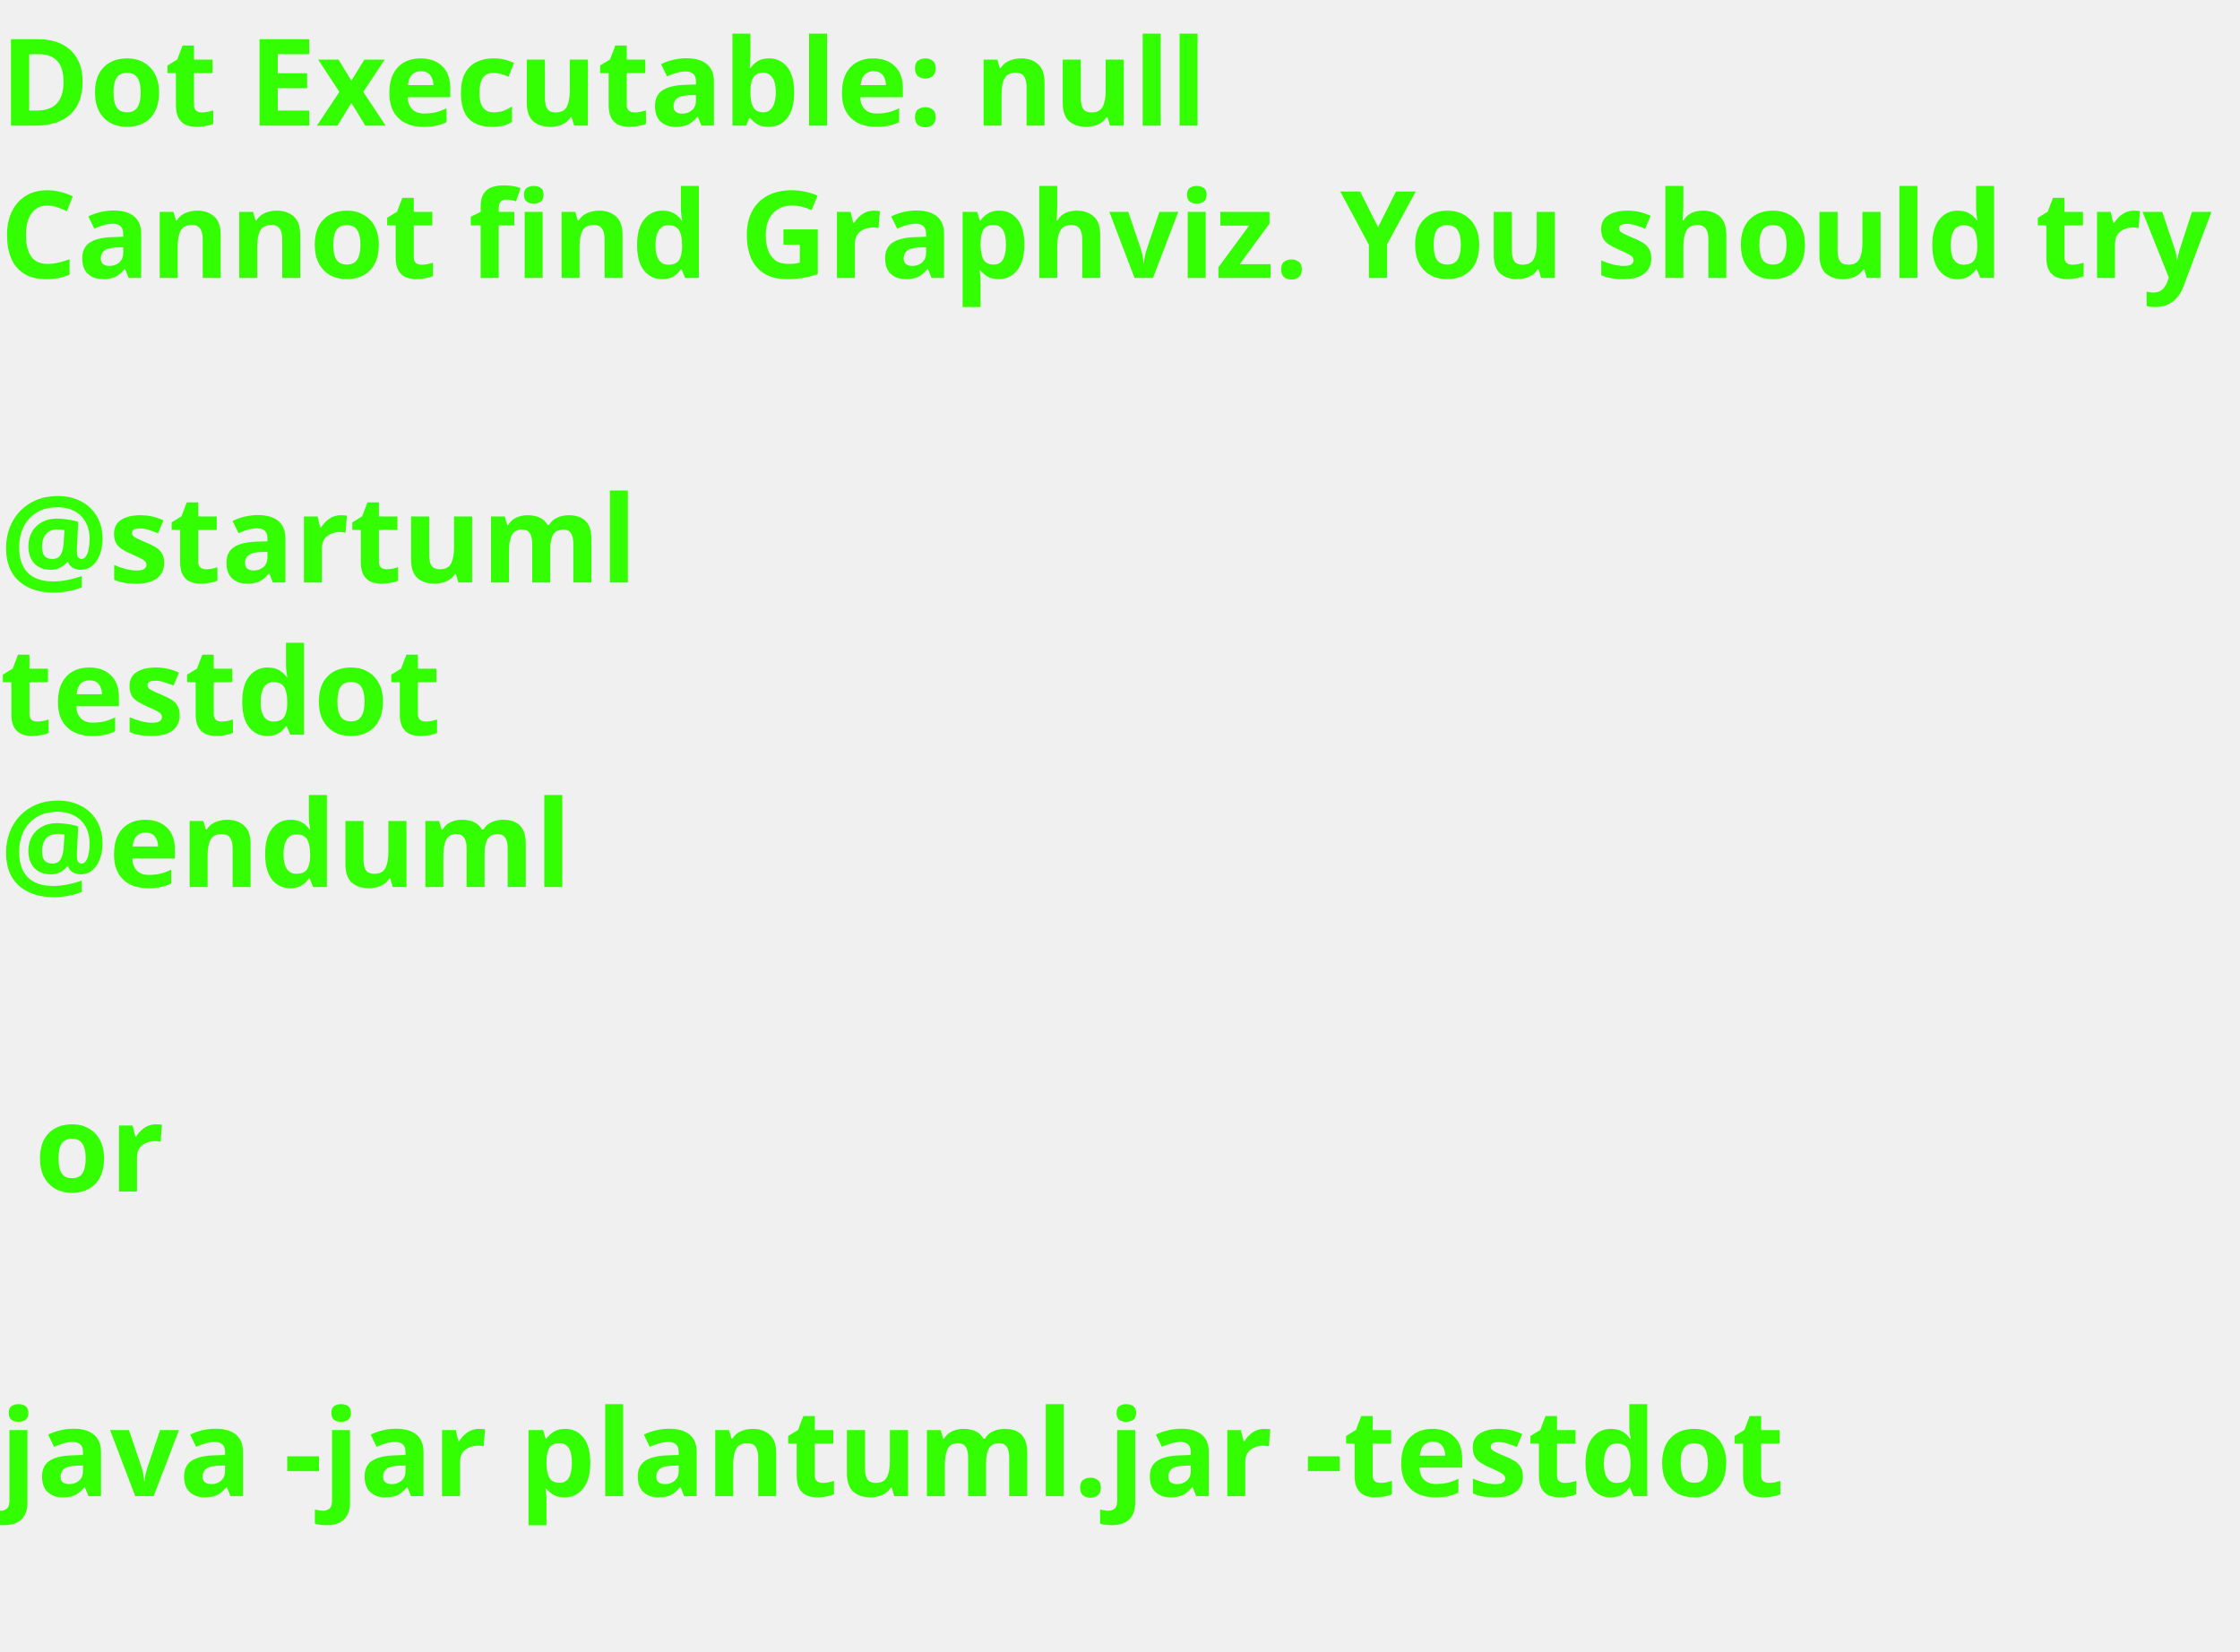
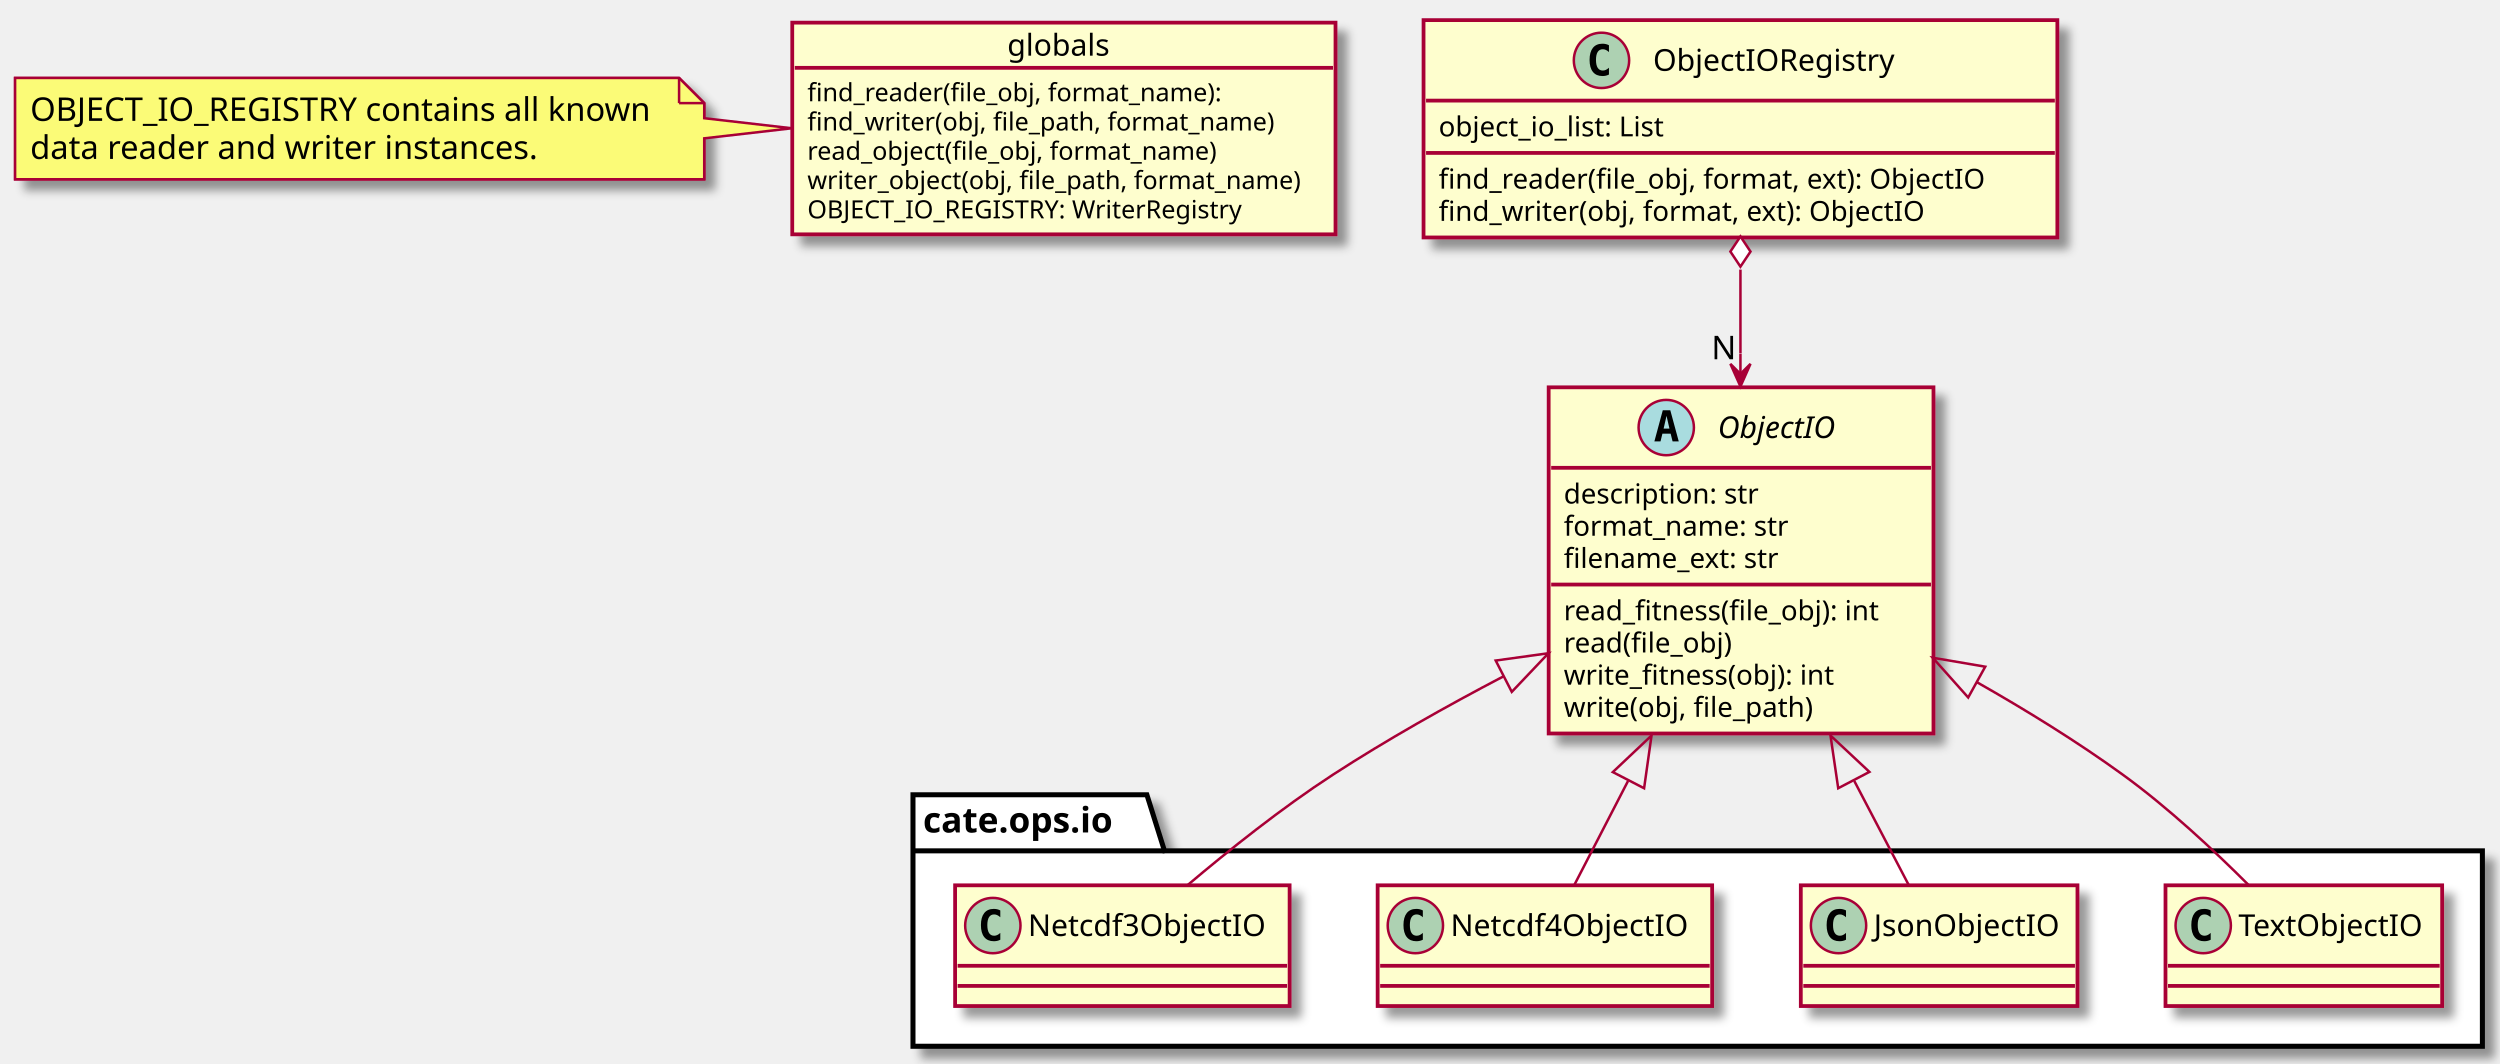
- <svg xmlns="http://www.w3.org/2000/svg" height="191px" style="width:259px;height:191px;background:#000000;" version="1.1" viewBox="0 0 259 191" width="259px">
-   <defs />
+ <svg xmlns="http://www.w3.org/2000/svg" height="423px" style="width:994px;height:423px;" version="1.1" viewBox="0 0 994 423" width="994px">
+   <defs>
+     <filter height="300%" id="f1" width="300%" x="-1" y="-1">
+       <feGaussianBlur result="blurOut" stdDeviation="2.0" />
+       <feColorMatrix in="blurOut" result="blurOut2" type="matrix" values="0 0 0 0 0 0 0 0 0 0 0 0 0 0 0 0 0 0 .4 0" />
+       <feOffset dx="4.0" dy="4.0" in="blurOut2" result="blurOut3" />
+       <feBlend in="SourceGraphic" in2="blurOut3" mode="normal" />
+     </filter>
+   </defs>
  <g>
-     <text fill="#33FF02" font-family="sans-serif" font-size="14" font-weight="bold" lengthAdjust="spacingAndGlyphs" textLength="140" x="0" y="14.533">Dot Executable: null</text>
-     <text fill="#33FF02" font-family="sans-serif" font-size="14" font-weight="bold" lengthAdjust="spacingAndGlyphs" textLength="258" x="0" y="32.143">Cannot find Graphviz. You should try</text>
-     <text fill="#33FF02" font-family="sans-serif" font-size="14" font-weight="bold" lengthAdjust="spacingAndGlyphs" textLength="0" x="4" y="49.752" />
-     <text fill="#33FF02" font-family="sans-serif" font-size="14" font-weight="bold" lengthAdjust="spacingAndGlyphs" textLength="71" x="0" y="67.361">@startuml</text>
-     <text fill="#33FF02" font-family="sans-serif" font-size="14" font-weight="bold" lengthAdjust="spacingAndGlyphs" textLength="50" x="0" y="84.971">testdot</text>
-     <text fill="#33FF02" font-family="sans-serif" font-size="14" font-weight="bold" lengthAdjust="spacingAndGlyphs" textLength="66" x="0" y="102.58">@enduml</text>
-     <text fill="#33FF02" font-family="sans-serif" font-size="14" font-weight="bold" lengthAdjust="spacingAndGlyphs" textLength="0" x="4" y="120.189" />
-     <text fill="#33FF02" font-family="sans-serif" font-size="14" font-weight="bold" lengthAdjust="spacingAndGlyphs" textLength="15" x="4" y="137.799">or</text>
-     <text fill="#33FF02" font-family="sans-serif" font-size="14" font-weight="bold" lengthAdjust="spacingAndGlyphs" textLength="0" x="4" y="155.408" />
-     <text fill="#33FF02" font-family="sans-serif" font-size="14" font-weight="bold" lengthAdjust="spacingAndGlyphs" textLength="201" x="0" y="173.018">java -jar plantuml.jar -testdot</text>
-     <text fill="#33FF02" font-family="sans-serif" font-size="14" font-weight="bold" lengthAdjust="spacingAndGlyphs" textLength="0" x="4" y="190.627" />
+     <polygon fill="#FFFFFF" filter="url(#f1)" points="363,316,456,316,463,338.297,987,338.297,987,416,363,416,363,316" style="stroke: #000000; stroke-width: 2.0;" />
+     <line style="stroke: #000000; stroke-width: 2.0;" x1="363" x2="463" y1="338.297" y2="338.297" />
+     <text fill="#000000" font-family="sans-serif" font-size="14" font-weight="bold" lengthAdjust="spacingAndGlyphs" textLength="87" x="367" y="330.995">cate.ops.io</text>
+     <rect fill="#FEFECE" filter="url(#f1)" height="48" style="stroke: #A80036; stroke-width: 1.5;" width="110" x="861" y="352" />
+     <ellipse cx="876" cy="368" fill="#ADD1B2" rx="11" ry="11" style="stroke: #A80036; stroke-width: 1.0;" />
+     <path d="M878.969,373.641 Q878.391,373.938 877.75,374.086 Q877.109,374.234 876.406,374.234 Q873.906,374.234 872.586,372.586 Q871.266,370.938 871.266,367.812 Q871.266,364.688 872.586,363.031 Q873.906,361.375 876.406,361.375 Q877.109,361.375 877.758,361.531 Q878.406,361.688 878.969,361.984 L878.969,364.703 Q878.344,364.125 877.75,363.852 Q877.156,363.578 876.531,363.578 Q875.188,363.578 874.5,364.648 Q873.812,365.719 873.812,367.812 Q873.812,369.906 874.5,370.977 Q875.188,372.047 876.531,372.047 Q877.156,372.047 877.75,371.773 Q878.344,371.5 878.969,370.922 L878.969,373.641 Z " />
+     <text fill="#000000" font-family="sans-serif" font-size="12" lengthAdjust="spacingAndGlyphs" textLength="78" x="890" y="372.154">TextObjectIO</text>
+     <line style="stroke: #A80036; stroke-width: 1.5;" x1="862" x2="970" y1="384" y2="384" />
+     <line style="stroke: #A80036; stroke-width: 1.5;" x1="862" x2="970" y1="392" y2="392" />
+     <rect fill="#FEFECE" filter="url(#f1)" height="48" style="stroke: #A80036; stroke-width: 1.5;" width="110" x="716" y="352" />
+     <ellipse cx="731" cy="368" fill="#ADD1B2" rx="11" ry="11" style="stroke: #A80036; stroke-width: 1.0;" />
+     <path d="M733.969,373.641 Q733.391,373.938 732.75,374.086 Q732.109,374.234 731.406,374.234 Q728.906,374.234 727.586,372.586 Q726.266,370.938 726.266,367.812 Q726.266,364.688 727.586,363.031 Q728.906,361.375 731.406,361.375 Q732.109,361.375 732.758,361.531 Q733.406,361.688 733.969,361.984 L733.969,364.703 Q733.344,364.125 732.75,363.852 Q732.156,363.578 731.531,363.578 Q730.188,363.578 729.5,364.648 Q728.812,365.719 728.812,367.812 Q728.812,369.906 729.5,370.977 Q730.188,372.047 731.531,372.047 Q732.156,372.047 732.75,371.773 Q733.344,371.5 733.969,370.922 L733.969,373.641 Z " />
+     <text fill="#000000" font-family="sans-serif" font-size="12" lengthAdjust="spacingAndGlyphs" textLength="78" x="745" y="372.154">JsonObjectIO</text>
+     <line style="stroke: #A80036; stroke-width: 1.5;" x1="717" x2="825" y1="384" y2="384" />
+     <line style="stroke: #A80036; stroke-width: 1.5;" x1="717" x2="825" y1="392" y2="392" />
+     <rect fill="#FEFECE" filter="url(#f1)" height="48" style="stroke: #A80036; stroke-width: 1.5;" width="133" x="547.75" y="352" />
+     <ellipse cx="562.75" cy="368" fill="#ADD1B2" rx="11" ry="11" style="stroke: #A80036; stroke-width: 1.0;" />
+     <path d="M565.719,373.641 Q565.141,373.938 564.5,374.086 Q563.859,374.234 563.156,374.234 Q560.656,374.234 559.336,372.586 Q558.016,370.938 558.016,367.812 Q558.016,364.688 559.336,363.031 Q560.656,361.375 563.156,361.375 Q563.859,361.375 564.508,361.531 Q565.156,361.688 565.719,361.984 L565.719,364.703 Q565.094,364.125 564.5,363.852 Q563.906,363.578 563.281,363.578 Q561.938,363.578 561.25,364.648 Q560.562,365.719 560.562,367.812 Q560.562,369.906 561.25,370.977 Q561.938,372.047 563.281,372.047 Q563.906,372.047 564.5,371.773 Q565.094,371.5 565.719,370.922 L565.719,373.641 Z " />
+     <text fill="#000000" font-family="sans-serif" font-size="12" lengthAdjust="spacingAndGlyphs" textLength="101" x="576.75" y="372.154">Netcdf4ObjectIO</text>
+     <line style="stroke: #A80036; stroke-width: 1.5;" x1="548.75" x2="679.75" y1="384" y2="384" />
+     <line style="stroke: #A80036; stroke-width: 1.5;" x1="548.75" x2="679.75" y1="392" y2="392" />
+     <rect fill="#FEFECE" filter="url(#f1)" height="48" style="stroke: #A80036; stroke-width: 1.5;" width="133" x="379.75" y="352" />
+     <ellipse cx="394.75" cy="368" fill="#ADD1B2" rx="11" ry="11" style="stroke: #A80036; stroke-width: 1.0;" />
+     <path d="M397.719,373.641 Q397.141,373.938 396.5,374.086 Q395.859,374.234 395.156,374.234 Q392.656,374.234 391.336,372.586 Q390.016,370.938 390.016,367.812 Q390.016,364.688 391.336,363.031 Q392.656,361.375 395.156,361.375 Q395.859,361.375 396.508,361.531 Q397.156,361.688 397.719,361.984 L397.719,364.703 Q397.094,364.125 396.5,363.852 Q395.906,363.578 395.281,363.578 Q393.938,363.578 393.25,364.648 Q392.562,365.719 392.562,367.812 Q392.562,369.906 393.25,370.977 Q393.938,372.047 395.281,372.047 Q395.906,372.047 396.5,371.773 Q397.094,371.5 397.719,370.922 L397.719,373.641 Z " />
+     <text fill="#000000" font-family="sans-serif" font-size="12" lengthAdjust="spacingAndGlyphs" textLength="101" x="408.75" y="372.154">Netcdf3ObjectIO</text>
+     <line style="stroke: #A80036; stroke-width: 1.5;" x1="380.75" x2="511.75" y1="384" y2="384" />
+     <line style="stroke: #A80036; stroke-width: 1.5;" x1="380.75" x2="511.75" y1="392" y2="392" />
+     <rect fill="#FEFECE" filter="url(#f1)" height="86.414" style="stroke: #A80036; stroke-width: 1.5;" width="252" x="566" y="8" />
+     <ellipse cx="636.75" cy="24" fill="#ADD1B2" rx="11" ry="11" style="stroke: #A80036; stroke-width: 1.0;" />
+     <path d="M639.719,29.641 Q639.141,29.938 638.5,30.086 Q637.859,30.234 637.156,30.234 Q634.656,30.234 633.336,28.586 Q632.016,26.938 632.016,23.812 Q632.016,20.688 633.336,19.031 Q634.656,17.375 637.156,17.375 Q637.859,17.375 638.508,17.531 Q639.156,17.688 639.719,17.984 L639.719,20.703 Q639.094,20.125 638.5,19.852 Q637.906,19.578 637.281,19.578 Q635.938,19.578 635.25,20.648 Q634.562,21.719 634.562,23.812 Q634.562,25.906 635.25,26.977 Q635.938,28.047 637.281,28.047 Q637.906,28.047 638.5,27.773 Q639.094,27.5 639.719,26.922 L639.719,29.641 Z " />
+     <text fill="#000000" font-family="sans-serif" font-size="12" lengthAdjust="spacingAndGlyphs" textLength="102" x="657.25" y="28.154">ObjectIORegistry</text>
+     <line style="stroke: #A80036; stroke-width: 1.5;" x1="567" x2="817" y1="40" y2="40" />
+     <text fill="#000000" font-family="sans-serif" font-size="11" lengthAdjust="spacingAndGlyphs" textLength="101" x="572" y="54.21">object_io_list: List</text>
+     <line style="stroke: #A80036; stroke-width: 1.5;" x1="567" x2="817" y1="60.805" y2="60.805" />
+     <text fill="#000000" font-family="sans-serif" font-size="11" lengthAdjust="spacingAndGlyphs" textLength="240" x="572" y="75.015">find_reader(file_obj, format, ext): ObjectIO</text>
+     <text fill="#000000" font-family="sans-serif" font-size="11" lengthAdjust="spacingAndGlyphs" textLength="212" x="572" y="87.82">find_writer(obj, format, ext): ObjectIO</text>
+     <rect fill="#FEFECE" filter="url(#f1)" height="137.633" style="stroke: #A80036; stroke-width: 1.5;" width="153" x="615.75" y="154" />
+     <ellipse cx="662.5" cy="170" fill="#A9DCDF" rx="11" ry="11" style="stroke: #A80036; stroke-width: 1.0;" />
+     <path d="M662.609,165.344 L661.453,170.422 L663.781,170.422 L662.609,165.344 Z M661.125,163.109 L664.109,163.109 L667.469,175.5 L665.016,175.5 L664.25,172.438 L660.969,172.438 L660.219,175.5 L657.781,175.5 L661.125,163.109 Z " />
+     <text fill="#000000" font-family="sans-serif" font-size="12" font-style="italic" lengthAdjust="spacingAndGlyphs" textLength="51" x="683" y="174.154">ObjectIO</text>
+     <line style="stroke: #A80036; stroke-width: 1.5;" x1="616.75" x2="767.75" y1="186" y2="186" />
+     <text fill="#000000" font-family="sans-serif" font-size="11" lengthAdjust="spacingAndGlyphs" textLength="87" x="621.75" y="200.21">description: str</text>
+     <text fill="#000000" font-family="sans-serif" font-size="11" lengthAdjust="spacingAndGlyphs" textLength="100" x="621.75" y="213.015">format_name: str</text>
+     <text fill="#000000" font-family="sans-serif" font-size="11" lengthAdjust="spacingAndGlyphs" textLength="96" x="621.75" y="225.82">filename_ext: str</text>
+     <line style="stroke: #A80036; stroke-width: 1.5;" x1="616.75" x2="767.75" y1="232.414" y2="232.414" />
+     <text fill="#000000" font-family="sans-serif" font-size="11" lengthAdjust="spacingAndGlyphs" textLength="141" x="621.75" y="246.625">read_fitness(file_obj): int</text>
+     <text fill="#000000" font-family="sans-serif" font-size="11" lengthAdjust="spacingAndGlyphs" textLength="74" x="621.75" y="259.429">read(file_obj)</text>
+     <text fill="#000000" font-family="sans-serif" font-size="11" lengthAdjust="spacingAndGlyphs" textLength="120" x="621.75" y="272.234">write_fitness(obj): int</text>
+     <text fill="#000000" font-family="sans-serif" font-size="11" lengthAdjust="spacingAndGlyphs" textLength="109" x="621.75" y="285.039">write(obj, file_path)</text>
+     <rect fill="#FEFECE" filter="url(#f1)" height="84.172" style="stroke: #A80036; stroke-width: 1.5;" width="216" x="315" y="9" />
+     <text fill="#000000" font-family="sans-serif" font-size="12" lengthAdjust="spacingAndGlyphs" textLength="45" x="400.5" y="22.139">globals</text>
+     <line style="stroke: #A80036; stroke-width: 1.5;" x1="316" x2="530" y1="26.969" y2="26.969" />
+     <text fill="#000000" font-family="sans-serif" font-size="10" lengthAdjust="spacingAndGlyphs" textLength="172" x="321" y="40.251">find_reader(file_obj, format_name):</text>
+     <text fill="#000000" font-family="sans-serif" font-size="10" lengthAdjust="spacingAndGlyphs" textLength="193" x="321" y="51.892">find_writer(obj, file_path, format_name)</text>
+     <text fill="#000000" font-family="sans-serif" font-size="10" lengthAdjust="spacingAndGlyphs" textLength="170" x="321" y="63.532">read_object(file_obj, format_name)</text>
+     <text fill="#000000" font-family="sans-serif" font-size="10" lengthAdjust="spacingAndGlyphs" textLength="204" x="321" y="75.173">writer_object(obj, file_path, format_name)</text>
+     <text fill="#000000" font-family="sans-serif" font-size="10" lengthAdjust="spacingAndGlyphs" textLength="185" x="321" y="86.814">OBJECT_IO_REGISTRY: WriterRegistry</text>
+     <polygon fill="#FBFB77" filter="url(#f1)" points="6,31,6,71.266,280,71.266,280,41,270,31,6,31" style="stroke: #A80036; stroke-width: 1.0;" />
+     <polygon fill="#FBFB77" points="6,31,6,71.266,280,71.266,280,55,314.834,51,280,47,280,41,270,31,6,31" style="stroke: #A80036; stroke-width: 1.0;" />
+     <line style="stroke: #A80036; stroke-width: 1.0;" x1="270" x2="270" y1="31" y2="41" />
+     <line style="stroke: #A80036; stroke-width: 1.0;" x1="280" x2="270" y1="41" y2="41" />
+     <text fill="#000000" font-family="sans-serif" font-size="13" lengthAdjust="spacingAndGlyphs" textLength="253" x="12" y="48.067">OBJECT_IO_REGISTRY contains all known</text>
+     <text fill="#000000" font-family="sans-serif" font-size="13" lengthAdjust="spacingAndGlyphs" textLength="211" x="12" y="63.2">data reader and writer instances.</text>
+     <path d="M692,107.187 C692,117.843 692,129.215 692,140.505 " fill="none" style="stroke: #A80036; stroke-width: 1.0;" />
+     <polygon fill="#A80036" points="692,153.672,696,144.672,692,148.672,688,144.672,692,153.672" style="stroke: #A80036; stroke-width: 1.0;" />
+     <line style="stroke: #A80036; stroke-width: 1.0;" x1="692" x2="692" y1="148.672" y2="140.672" />
+     <polygon fill="#FFFFFF" points="692,94.022,688,100.022,692,106.022,696,100.022,692,94.022" style="stroke: #A80036; stroke-width: 1.0;" />
+     <text fill="#000000" font-family="sans-serif" font-size="13" lengthAdjust="spacingAndGlyphs" textLength="10" x="680.443" y="142.83">N</text>
+     <path d="M785.948,271.205 C805.681,282.407 825.965,294.929 844,308 C861.973,321.026 880.259,338.1 893.906,351.752 " fill="none" style="stroke: #A80036; stroke-width: 1.0;" />
+     <polygon fill="none" points="782.551,277.326,768.442,261.517,789.33,265.076,782.551,277.326" style="stroke: #A80036; stroke-width: 1.0;" />
+     <path d="M737.254,310.498 C745.249,325.779 752.922,340.446 758.926,351.923 " fill="none" style="stroke: #A80036; stroke-width: 1.0;" />
+     <polygon fill="none" points="730.871,313.397,727.802,292.431,743.276,306.907,730.871,313.397" style="stroke: #A80036; stroke-width: 1.0;" />
+     <path d="M647.319,310.498 C639.425,325.779 631.849,340.446 625.921,351.923 " fill="none" style="stroke: #A80036; stroke-width: 1.0;" />
+     <polygon fill="none" points="641.253,306.988,656.651,292.431,653.692,313.413,641.253,306.988" style="stroke: #A80036; stroke-width: 1.0;" />
+     <path d="M597.793,268.908 C575.103,280.791 551.282,294.184 530,308 C509.66,321.205 488.317,338.276 472.234,351.882 " fill="none" style="stroke: #A80036; stroke-width: 1.0;" />
+     <polygon fill="none" points="594.687,262.634,615.676,259.724,601.083,275.088,594.687,262.634" style="stroke: #A80036; stroke-width: 1.0;" />
  </g>
</svg>
